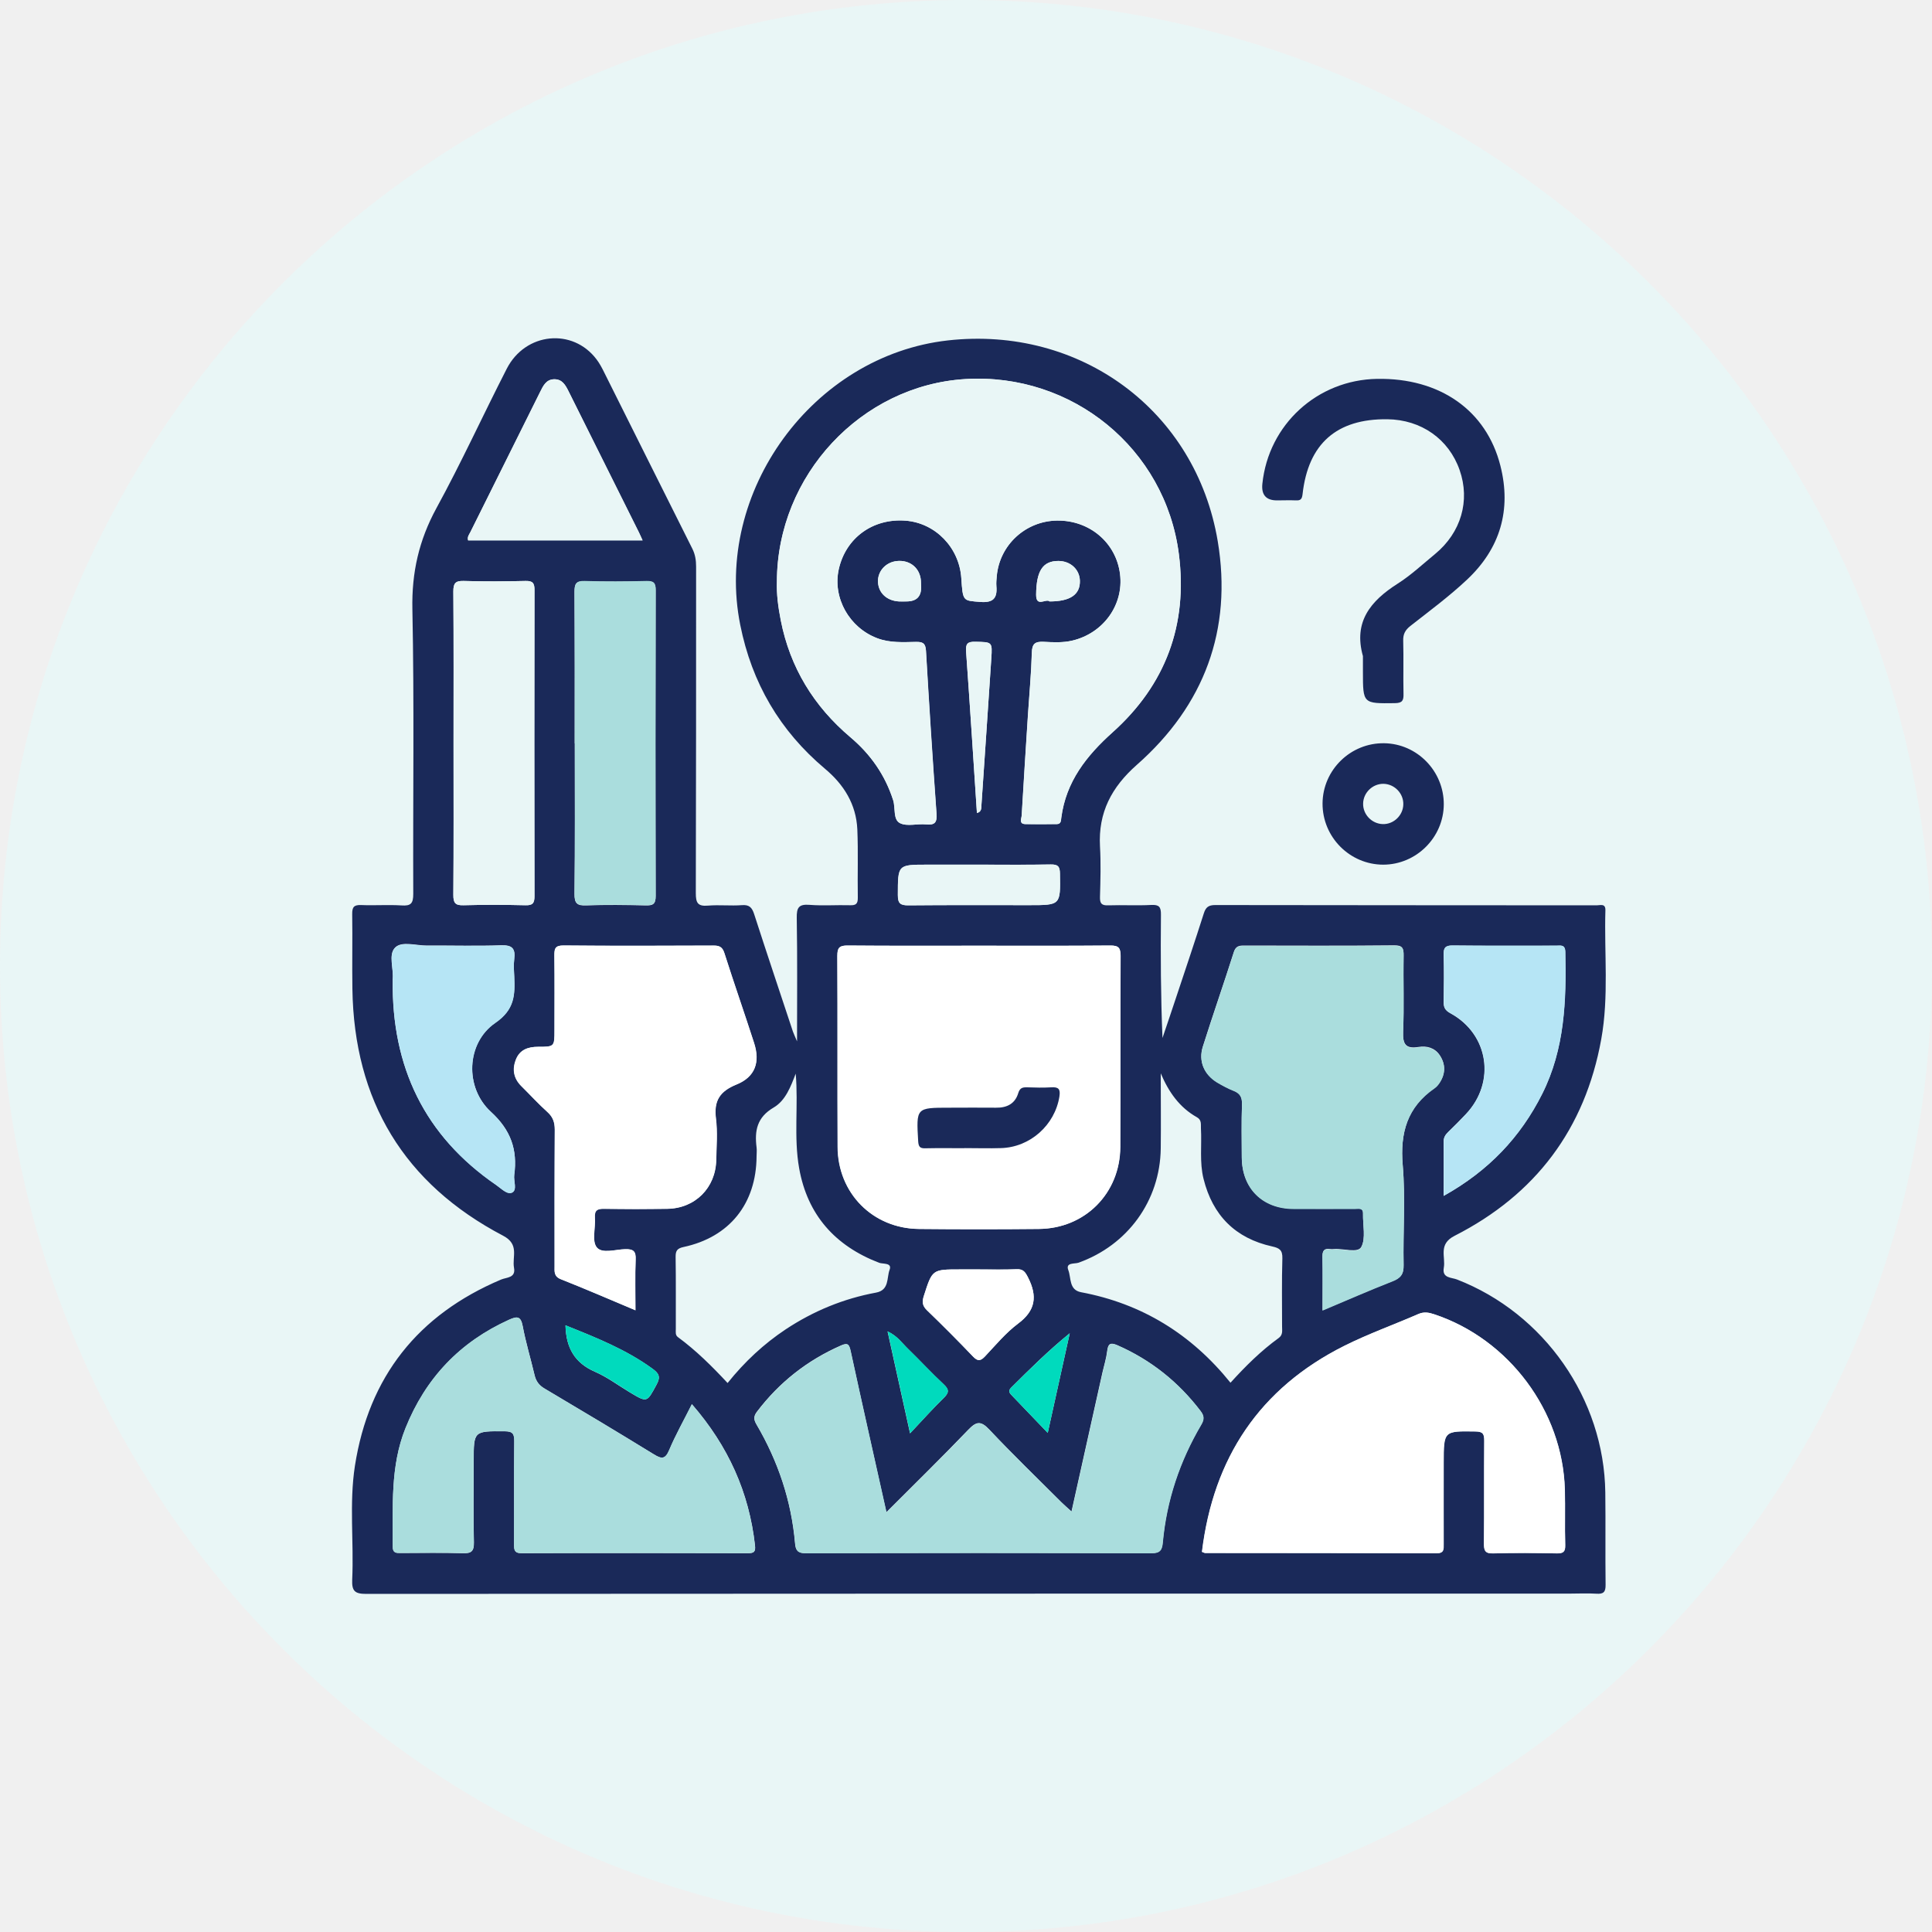
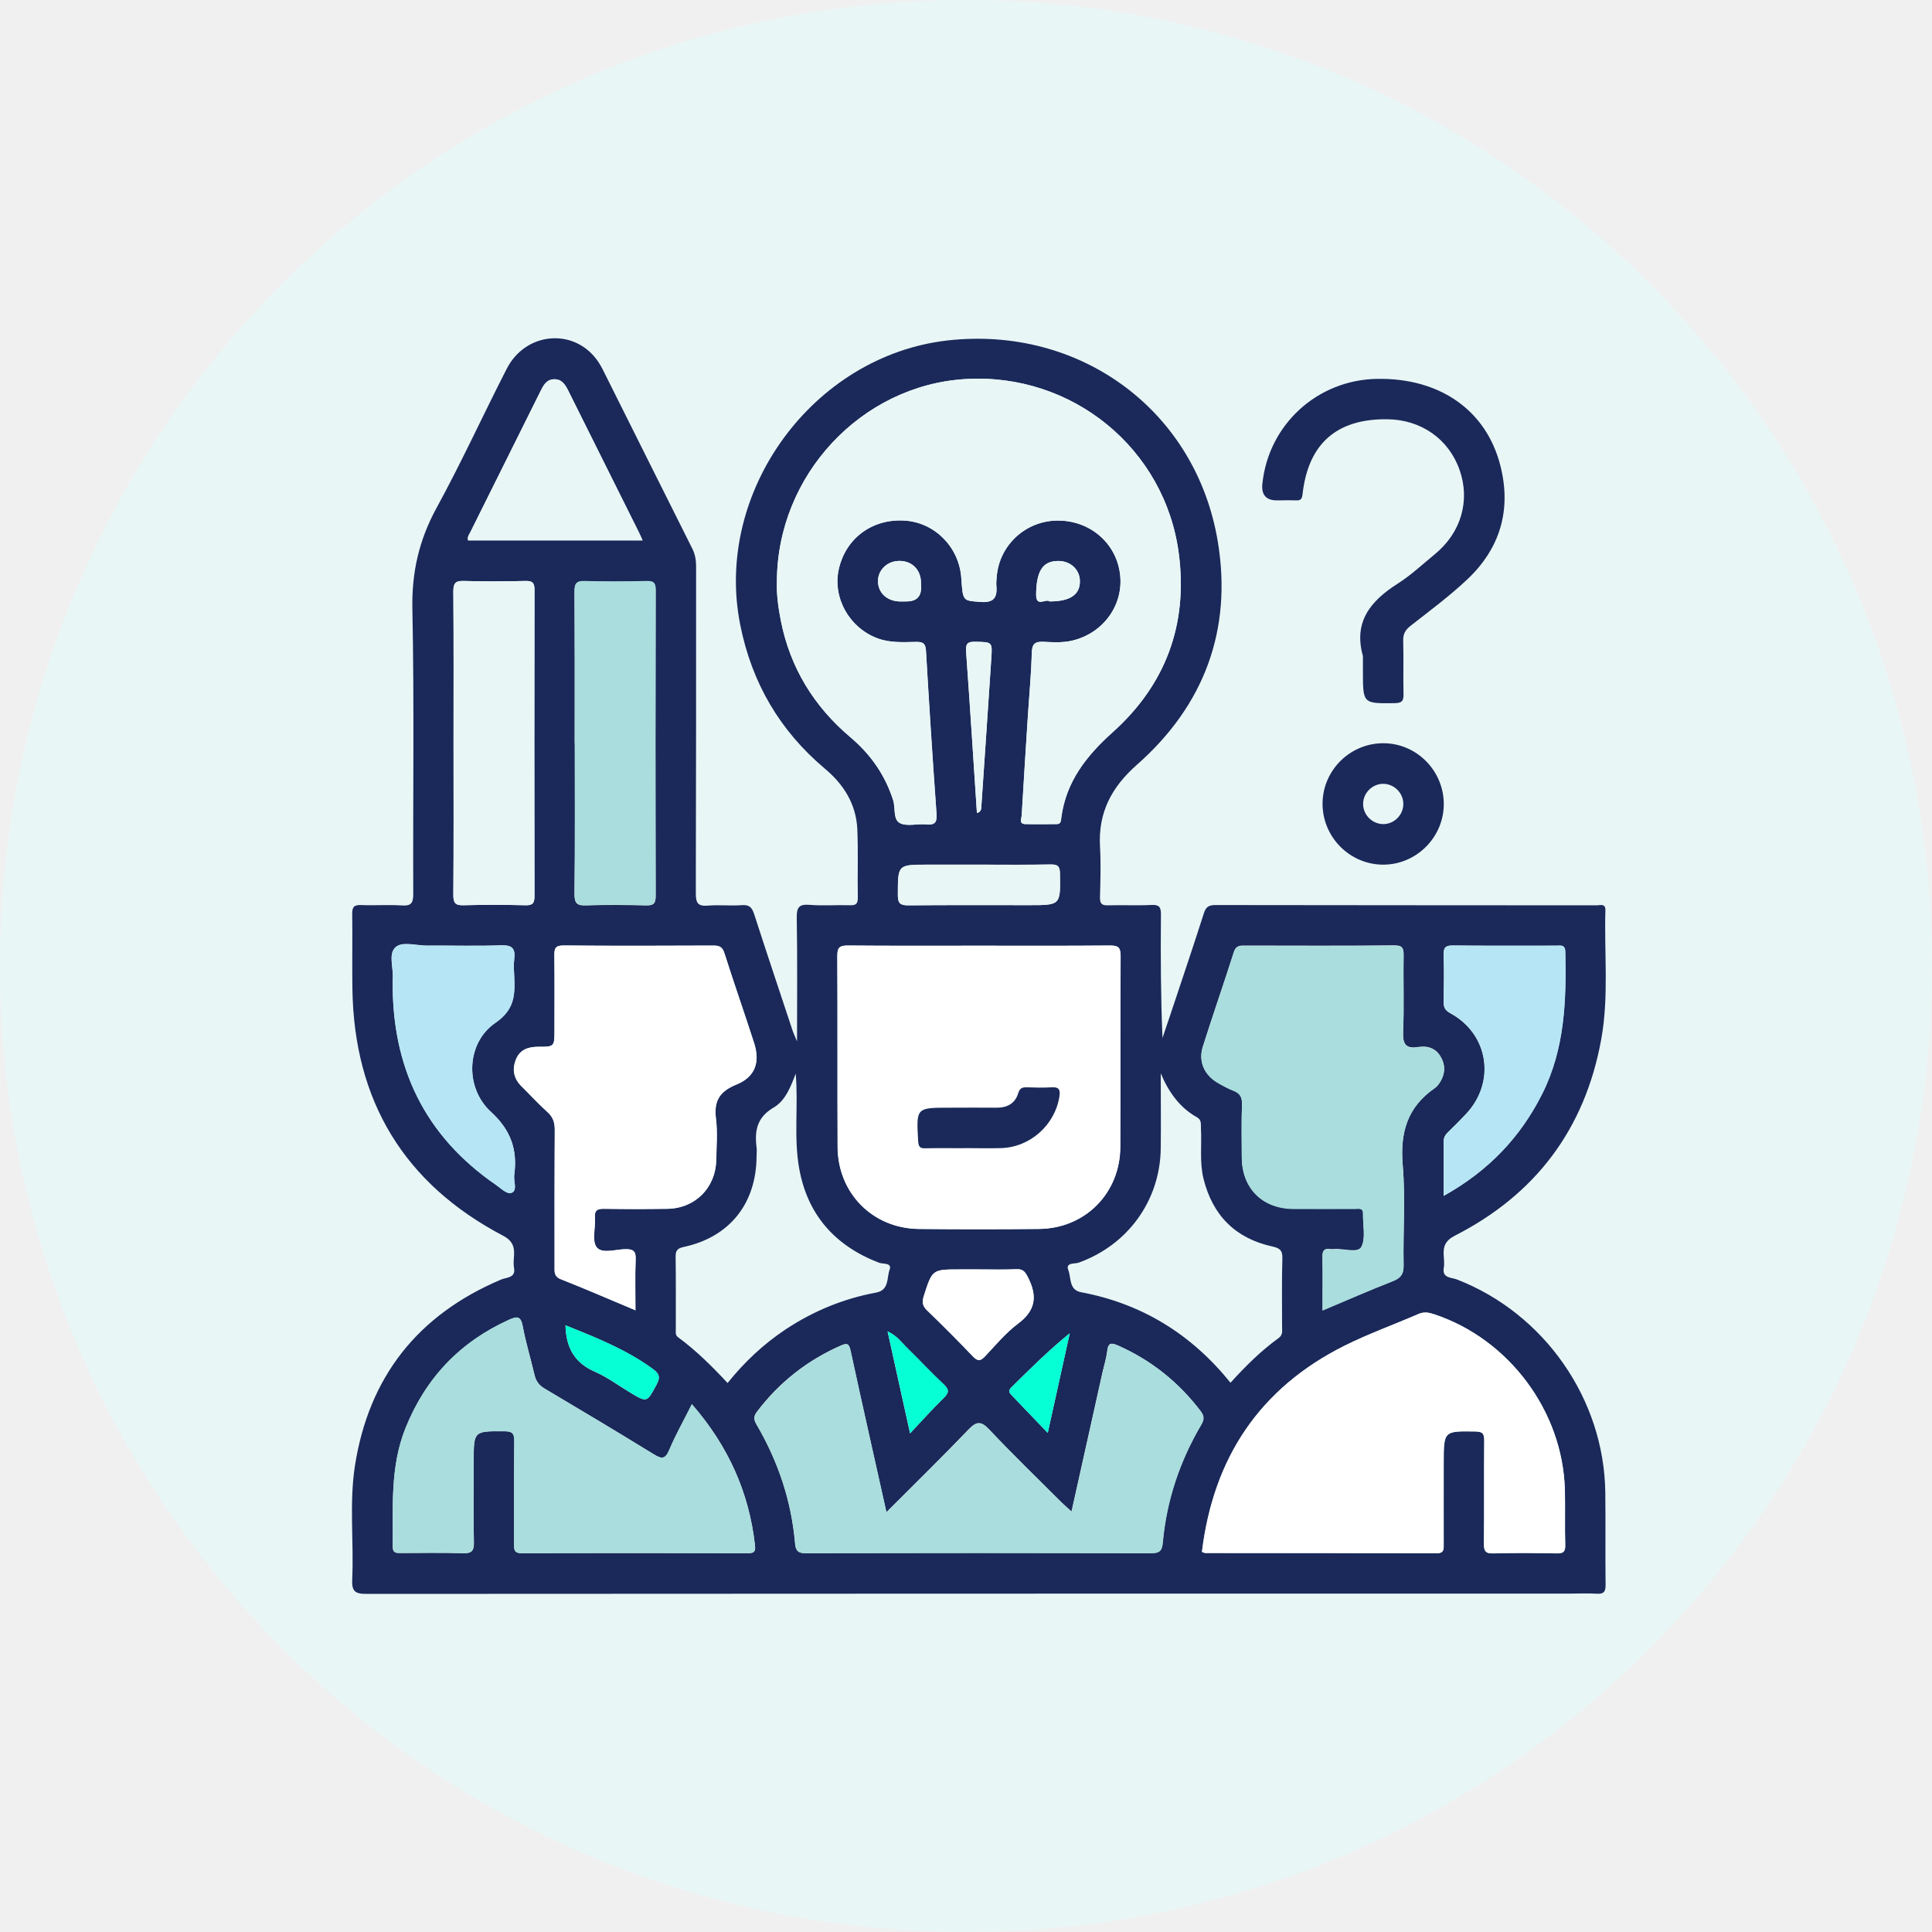
<svg xmlns="http://www.w3.org/2000/svg" id="Layer_2" viewBox="0 0 200 200">
  <defs>
-     <style>.cls-1{fill:#00dabd;}.cls-2{fill:#e9f6f6;}.cls-3{fill:#fff;}.cls-4{fill:#b6e5f5;}.cls-5{fill:#add;}.cls-6{fill:#1a2959;}</style>
+     <style>.cls-1{fill:#e9f6f6;}.cls-2{fill:#fff;}.cls-3{fill:#b6e5f5;}.cls-4{fill:#add;}.cls-5{fill:#06ffd5;}.cls-6{fill:#1a2959;}</style>
  </defs>
  <g id="Layer_1-2">
-     <circle class="cls-2" cx="100" cy="100" r="100" />
+     <circle class="cls-1" cx="100" cy="100" r="100" />
    <g>
      <path class="cls-6" d="M82.51,107.78c0-4.51,.04-8.63-.03-12.76-.02-1.07,.21-1.44,1.33-1.35,1.39,.11,2.79,0,4.18,.04,.62,.02,.82-.15,.81-.79-.04-2.36,.05-4.72-.05-7.07-.12-2.59-1.39-4.63-3.35-6.27-4.67-3.93-7.57-8.88-8.77-14.89-2.76-13.76,7.51-27.88,21.49-29.45,13.69-1.53,25.67,7.23,27.94,20.79,1.53,9.16-1.4,17-8.37,23.14-2.62,2.31-4.01,4.94-3.82,8.44,.1,1.74,.05,3.49,0,5.24-.02,.68,.17,.9,.87,.87,1.48-.05,2.97,.04,4.44-.04,.81-.04,1.01,.2,1,1.01-.04,4.23-.02,8.47,.16,12.76,.46-1.37,.93-2.73,1.38-4.1,.98-2.93,1.96-5.86,2.9-8.8,.2-.63,.48-.86,1.18-.86,13.16,.02,26.32,.02,39.49,.03,.37,0,.93-.23,.9,.53-.13,4.44,.37,8.91-.43,13.33-1.68,9.3-6.81,16.09-15.18,20.35-1.73,.88-.91,2.17-1.12,3.32-.19,1.08,.8,.98,1.36,1.2,9.03,3.5,15.24,12.37,15.36,22.05,.04,3.19-.01,6.38,.03,9.56,.01,.75-.22,.97-.95,.92-.91-.06-1.83-.01-2.74-.01-41.53,0-83.07,0-124.6,.03-1.19,0-1.51-.29-1.46-1.48,.18-3.92-.32-7.87,.28-11.77,1.44-9.24,6.53-15.65,15.13-19.29,.56-.24,1.54-.15,1.34-1.22-.21-1.15,.59-2.42-1.13-3.32-10.25-5.38-15.43-13.96-15.6-25.56-.04-2.58,.02-5.15-.02-7.73-.01-.73,.18-.97,.93-.94,1.39,.06,2.79-.05,4.18,.04,.98,.07,1.21-.22,1.21-1.2-.04-9.82,.11-19.65-.09-29.47-.08-3.79,.68-7.13,2.48-10.44,2.59-4.73,4.83-9.65,7.29-14.45,1.93-3.77,6.83-4.25,9.3-.96,.31,.41,.56,.88,.79,1.35,3.04,6.07,6.06,12.15,9.11,18.22,.31,.61,.4,1.22,.4,1.88,0,11.27,0,22.53-.03,33.8,0,.99,.19,1.38,1.25,1.29,1.17-.1,2.36,.04,3.53-.05,.77-.06,1.04,.26,1.26,.93,1.31,4.06,2.67,8.1,4.01,12.15,.08,.23,.19,.45,.43,1.02Zm-2.09-47.58c-.05,1.25,.13,2.64,.4,4.01,.96,4.89,3.42,8.9,7.21,12.11,2.08,1.76,3.58,3.89,4.42,6.5,.26,.81-.03,2.01,.71,2.39,.73,.37,1.79,.04,2.7,.13,.93,.09,1.15-.22,1.08-1.14-.41-5.62-.77-11.23-1.09-16.85-.05-.79-.36-.91-1.04-.9-1.34,.03-2.7,.12-4-.38-2.89-1.09-4.63-4.18-3.99-7.13,.72-3.26,3.54-5.31,6.94-5.04,3.08,.25,5.54,2.79,5.75,5.95,.16,2.42,.17,2.31,1.94,2.46,1.35,.11,1.8-.37,1.69-1.63-.03-.35,.01-.7,.04-1.05,.29-3.21,2.97-5.69,6.22-5.74,3.37-.05,6.14,2.28,6.54,5.53,.4,3.18-1.71,6.12-4.92,6.89-.99,.24-2,.18-2.99,.13-.88-.04-1.2,.19-1.22,1.13-.06,2.14-.26,4.27-.4,6.4-.22,3.48-.45,6.97-.65,10.45-.02,.32-.31,.87,.37,.89,1.09,.03,2.18,.01,3.27,0,.45,0,.42-.39,.46-.67,.49-3.73,2.6-6.4,5.32-8.84,5.47-4.91,7.79-11.12,6.85-18.44-1.4-10.92-11.04-18.79-22.1-18.12-10.77,.65-19.48,9.95-19.51,20.96Zm20.92,37.7c-4.53,0-9.06,.02-13.59-.02-.84,0-1.08,.2-1.08,1.07,.04,6.59,0,13.18,.03,19.77,.02,4.8,3.64,8.45,8.42,8.5,4.14,.04,8.28,.04,12.41,0,4.78-.04,8.41-3.69,8.43-8.49,.03-6.59,0-13.18,.03-19.77,0-.85-.21-1.09-1.07-1.08-4.53,.04-9.06,.02-13.59,.02Zm23.07,62.74c.19,.07,.27,.13,.36,.13,7.97,0,15.95,0,23.92,.03,.82,0,.77-.41,.77-.96-.01-2.79,0-5.59,0-8.38,0-3.35,0-3.32,3.3-3.27,.79,.01,.9,.29,.9,.98-.03,3.54,0,7.07-.03,10.61,0,.77,.13,1.06,.98,1.03,2.18-.07,4.36-.05,6.54,0,.66,.01,.91-.14,.89-.86-.06-1.92,.01-3.84-.04-5.76-.23-8.12-5.8-15.57-13.52-18.13-.55-.18-1.05-.28-1.63-.03-2.55,1.11-5.18,2.05-7.66,3.29-8.8,4.4-13.57,11.63-14.75,21.33Zm-58.64-25c0-1.85-.05-3.55,.02-5.25,.03-.86-.21-1.1-1.07-1.08-1.02,.02-2.42,.51-2.97-.21-.51-.67-.1-2.01-.18-3.05-.06-.77,.24-.94,.96-.92,2.18,.04,4.35,.04,6.53,0,2.89-.04,5.01-2.17,5.07-5.05,.03-1.44,.15-2.9-.03-4.31-.23-1.84,.41-2.81,2.13-3.51,1.93-.78,2.47-2.3,1.82-4.3-1-3.1-2.08-6.18-3.07-9.29-.2-.63-.49-.79-1.11-.79-5.18,.02-10.36,.04-15.54-.01-.89,0-.96,.35-.95,1.06,.03,2.57,.01,5.15,.01,7.72,0,1.69,0,1.71-1.69,1.71-1.05,0-1.91,.3-2.31,1.34-.4,1.02-.22,1.96,.59,2.75,.9,.89,1.75,1.83,2.69,2.67,.57,.52,.75,1.07,.75,1.82-.03,4.71-.02,9.42-.02,14.13,0,.55-.09,1.05,.65,1.35,2.54,1,5.04,2.09,7.71,3.21Zm71.13,0c2.52-1.06,4.86-2.09,7.24-3.02,.85-.33,1.18-.73,1.16-1.68-.07-3.45,.2-6.91-.09-10.33-.29-3.36,.47-6.03,3.3-7.98,.21-.14,.39-.36,.53-.58,.6-.93,.61-1.9,0-2.82-.52-.77-1.34-.99-2.2-.85-1.36,.22-1.64-.33-1.59-1.61,.11-2.61,0-5.23,.05-7.85,.01-.73-.08-1.07-.96-1.06-5.18,.05-10.36,.03-15.54,.02-.52,0-.87,.05-1.07,.66-1.04,3.27-2.18,6.52-3.21,9.79-.48,1.5,.12,2.88,1.47,3.7,.56,.34,1.14,.65,1.74,.88,.67,.26,.86,.68,.84,1.4-.06,1.83-.03,3.66-.02,5.5,.03,3.19,2.14,5.29,5.34,5.31,2.13,.01,4.27,0,6.4,0,.36,0,.83-.14,.81,.51-.03,1.17,.31,2.54-.18,3.45-.36,.67-1.85,.14-2.83,.22-.13,.01-.26,.02-.39,0-.64-.1-.81,.18-.8,.8,.04,1.79,.01,3.58,.01,5.51Zm-45.14,20.92c-1.28-5.74-2.52-11.22-3.71-16.71-.15-.69-.29-.88-.99-.57-3.51,1.54-6.41,3.83-8.72,6.88-.35,.47-.31,.81-.04,1.28,2.24,3.81,3.62,7.91,4,12.32,.06,.72,.27,1.03,1.1,1.02,11.93-.03,23.87-.03,35.8,0,.9,0,1.09-.36,1.16-1.11,.39-4.37,1.76-8.42,3.98-12.19,.3-.52,.33-.89-.05-1.4-2.29-3.01-5.14-5.29-8.61-6.82-.76-.33-.98-.15-1.07,.62-.09,.73-.31,1.45-.48,2.17-1.06,4.75-2.11,9.49-3.21,14.42-.43-.39-.75-.67-1.05-.96-2.5-2.5-5.04-4.95-7.46-7.52-.9-.96-1.36-.84-2.2,.04-2.71,2.83-5.51,5.56-8.46,8.52Zm-20.13-11.2c-.86,1.71-1.7,3.19-2.35,4.75-.42,.99-.8,.93-1.6,.44-3.74-2.3-7.52-4.56-11.3-6.8-.58-.34-.89-.76-1.04-1.4-.4-1.7-.91-3.37-1.23-5.08-.2-1.05-.59-1.01-1.4-.65-5.09,2.3-8.65,6.04-10.73,11.23-1.6,3.97-1.29,8.14-1.32,12.27,0,.67,.36,.65,.83,.65,2.13,0,4.27-.05,6.4,.02,.89,.03,1.19-.18,1.17-1.13-.07-2.79-.02-5.59-.02-8.38,0-3.17,0-3.13,3.22-3.11,.85,0,.99,.29,.98,1.05-.04,3.54,0,7.07-.02,10.61,0,.57-.01,.97,.79,.96,7.8-.03,15.6-.02,23.4,0,.61,0,.83-.12,.75-.8-.61-5.5-2.77-10.29-6.52-14.61Zm10.75-34.24c-.52,1.36-1.06,2.81-2.29,3.53-1.73,1.01-1.99,2.4-1.77,4.13,.04,.3,0,.61,0,.92-.03,4.91-2.8,8.37-7.56,9.39-.65,.14-.83,.38-.82,1.03,.04,2.49,.01,4.97,.02,7.46,0,.3-.07,.63,.22,.84,1.88,1.38,3.53,3.02,5.14,4.75,1.78-2.22,3.75-4.05,6.02-5.56,2.86-1.89,5.98-3.18,9.35-3.8,1.39-.26,1.09-1.54,1.4-2.36,.29-.76-.7-.58-1.09-.73-4.55-1.75-7.41-4.95-8.27-9.77-.58-3.24-.07-6.53-.36-9.82Zm37.78,.01c0,2.59,.03,5.18,0,7.76-.07,5.41-3.43,10.02-8.53,11.83-.38,.13-1.35-.05-1.04,.76,.31,.8,.05,2.05,1.32,2.29,6.29,1.18,11.41,4.33,15.47,9.37,1.55-1.71,3.15-3.3,4.99-4.63,.45-.33,.35-.76,.35-1.18,0-2.36-.04-4.72,.03-7.07,.02-.85-.29-1.06-1.06-1.23-3.8-.84-6.16-3.21-7.1-7-.43-1.72-.17-3.48-.27-5.22-.02-.42,.09-.87-.41-1.15-1.82-1.02-2.93-2.62-3.75-4.55ZM46.95,76.93c0,5.23,.02,10.47-.02,15.7,0,.85,.2,1.11,1.07,1.08,2.13-.06,4.27-.05,6.4,0,.75,.02,.93-.22,.93-.95-.02-10.56-.02-21.11,0-31.67,0-.73-.19-.97-.93-.95-2.13,.05-4.27,.06-6.4,0-.87-.03-1.07,.25-1.07,1.09,.04,5.23,.02,10.47,.02,15.7Zm12.55,.02c0,5.19,.03,10.38-.03,15.57-.01,1,.26,1.25,1.22,1.21,2.04-.08,4.09-.05,6.13,0,.74,.02,1.06-.1,1.05-.97-.03-10.55-.03-21.1,0-31.65,0-.76-.22-.95-.95-.94-2.13,.05-4.27,.06-6.4,0-.91-.03-1.05,.3-1.05,1.11,.03,5.23,.02,10.46,.02,15.7Zm89.96,46.84c4.63-2.59,7.92-6.06,10.18-10.55,2.34-4.65,2.5-9.64,2.39-14.69-.02-.8-.49-.65-.95-.65-3.57,0-7.15,.02-10.72-.02-.77,0-.94,.26-.92,.97,.05,1.61,.03,3.23,0,4.85-.01,.58,.15,.9,.71,1.2,3.96,2.16,4.71,7.13,1.6,10.43-.6,.63-1.21,1.25-1.84,1.86-.3,.29-.48,.57-.47,1.01,.02,1.78,0,3.56,0,5.6Zm-108.81-22.32c-.11,8.94,3.27,16.08,10.7,21.18,.53,.36,1.16,1.05,1.67,.78,.54-.29,.12-1.19,.21-1.82,.35-2.61-.35-4.64-2.42-6.53-2.73-2.5-2.56-7.13,.46-9.21,2.01-1.38,2.04-2.89,1.96-4.79-.03-.61-.07-1.23,0-1.83,.13-1.06-.2-1.43-1.33-1.4-2.56,.09-5.13,.01-7.7,.03-1.12,.01-2.58-.48-3.28,.19-.77,.74-.13,2.23-.28,3.37Zm25.87-45.53c-.17-.37-.26-.6-.38-.83-2.43-4.87-4.85-9.73-7.28-14.6-.32-.64-.66-1.27-1.5-1.25-.84,.02-1.14,.69-1.45,1.32-2.4,4.83-4.81,9.66-7.21,14.49-.13,.26-.35,.51-.24,.87h18.06Zm34.81,75.47c-.65,0-1.3,0-1.95,0-2.88,0-2.86,0-3.74,2.73-.19,.59-.18,1.01,.31,1.49,1.63,1.57,3.22,3.17,4.78,4.8,.49,.51,.77,.47,1.24-.02,1.1-1.17,2.15-2.44,3.42-3.39,1.82-1.36,2.01-2.84,1.04-4.76-.29-.58-.49-.9-1.19-.87-1.3,.05-2.6,.02-3.91,.02Zm.14-41.9h-5.48c-3.07,0-3.04,0-3.05,3.14,0,.86,.24,1.08,1.09,1.07,4.17-.04,8.34-.02,12.52-.02,3.26,0,3.23,0,3.17-3.27-.01-.75-.22-.95-.95-.94-2.43,.04-4.87,.02-7.3,.02Zm-42.93,47.68c.05,2.36,.97,3.91,3.06,4.82,1.27,.55,2.4,1.41,3.59,2.12,1.82,1.09,1.77,1.07,2.78-.8,.44-.81,.24-1.16-.44-1.65-2.74-1.99-5.84-3.22-8.99-4.48Zm42.58-53.03c.51-.13,.46-.5,.48-.85,.34-5.05,.69-10.1,1.02-15.16,.11-1.73,.08-1.68-1.65-1.72-.83-.02-1.02,.21-.96,1.02,.4,5.56,.75,11.13,1.12,16.7Zm-6.91,64.22c1.31-1.39,2.34-2.55,3.45-3.63,.56-.54,.64-.87,.03-1.44-1.27-1.18-2.45-2.47-3.7-3.68-.61-.59-1.09-1.33-2.11-1.8,.77,3.48,1.49,6.77,2.33,10.56Zm14.25-.04c.82-3.72,1.55-7.02,2.28-10.32-2.2,1.78-4.13,3.7-6.06,5.62-.37,.36-.16,.59,.11,.86,1.14,1.19,2.28,2.38,3.68,3.84Zm-14.64-86.08q1.63,0,1.53-1.62c-.02-.26,0-.52-.05-.78-.21-1.19-1.22-1.91-2.46-1.78-1.16,.12-2.01,1.07-1.95,2.19,.06,1.12,.91,1.91,2.16,1.99,.26,.02,.52,0,.78,0Zm14.83,0c2.16,0,3.18-.72,3.14-2.14-.03-1.17-.98-2.05-2.23-2.05-1.62,0-2.28,1.03-2.3,3.49-.01,1.36,1.04,.36,1.39,.7Z" />
      <path class="cls-6" d="M141.09,67.92c-1-3.55,.79-5.71,3.58-7.49,1.39-.88,2.61-2.03,3.89-3.08,2.69-2.22,3.65-5.52,2.54-8.69-1.12-3.21-3.98-5.22-7.49-5.26-5.24-.06-8.19,2.53-8.77,7.76-.06,.53-.22,.66-.69,.64-.65-.03-1.31,0-1.96,0q-1.69,0-1.51-1.72c.63-6.13,5.69-10.76,11.88-10.86,6.47-.11,11.3,3.23,12.76,8.99,1.16,4.57-.02,8.57-3.45,11.79-1.84,1.73-3.88,3.24-5.87,4.8-.53,.42-.76,.84-.74,1.52,.05,1.83-.01,3.67,.03,5.5,.02,.7-.12,.96-.9,.97-3.3,.04-3.3,.07-3.3-3.27v-1.57Z" />
      <path class="cls-6" d="M149.46,83.27c-.02,3.42-2.84,6.23-6.26,6.24-3.47,0-6.31-2.86-6.29-6.34,.02-3.47,2.91-6.29,6.39-6.23,3.41,.05,6.18,2.9,6.16,6.34Zm-4.19,0c.03-1.13-.9-2.1-2.04-2.13-1.13-.02-2.1,.91-2.12,2.04-.03,1.13,.9,2.1,2.04,2.13,1.13,.03,2.1-.91,2.12-2.04Z" />
-       <path class="cls-2" d="M80.43,60.2c.02-11.01,8.74-20.31,19.51-20.96,11.06-.67,20.7,7.2,22.1,18.12,.94,7.33-1.39,13.54-6.85,18.44-2.72,2.44-4.83,5.11-5.32,8.84-.04,.27,0,.66-.46,.67-1.09,0-2.18,.02-3.27,0-.68-.02-.39-.57-.37-.89,.2-3.49,.43-6.97,.65-10.45,.14-2.13,.34-4.27,.4-6.4,.03-.94,.34-1.17,1.22-1.13,.99,.05,2,.11,2.99-.13,3.21-.77,5.32-3.71,4.92-6.89-.41-3.25-3.17-5.59-6.54-5.53-3.25,.05-5.93,2.53-6.22,5.74-.03,.35-.07,.7-.04,1.05,.11,1.26-.34,1.74-1.69,1.63-1.77-.14-1.78-.03-1.94-2.46-.21-3.16-2.67-5.7-5.75-5.95-3.4-.27-6.22,1.78-6.94,5.04-.65,2.95,1.09,6.04,3.99,7.13,1.31,.49,2.66,.4,4,.38,.67-.01,.99,.1,1.04,.9,.33,5.62,.69,11.24,1.09,16.85,.07,.93-.15,1.24-1.08,1.14-.91-.09-1.97,.24-2.7-.13-.74-.37-.44-1.57-.71-2.39-.84-2.61-2.34-4.75-4.42-6.5-3.79-3.2-6.25-7.21-7.21-12.11-.27-1.37-.45-2.76-.4-4.01Z" />
-       <path class="cls-3" d="M101.35,97.9c4.53,0,9.06,.02,13.59-.02,.86,0,1.07,.23,1.07,1.08-.04,6.59,0,13.18-.03,19.77-.02,4.8-3.65,8.45-8.43,8.49-4.14,.04-8.28,.04-12.41,0-4.78-.04-8.4-3.7-8.42-8.5-.03-6.59,0-13.18-.03-19.77,0-.87,.24-1.08,1.08-1.07,4.53,.04,9.06,.02,13.59,.02Zm-1.51,20.96h0c1.26,0,2.52,.03,3.78-.01,3.02-.09,5.57-2.39,6.04-5.34,.12-.77-.09-1-.85-.95-.82,.06-1.65,.03-2.48,0-.47-.02-.76,.04-.93,.6-.33,1.11-1.18,1.53-2.31,1.51-1.61-.02-3.22,0-4.83,0-3.44,0-3.42,0-3.22,3.47,.03,.57,.18,.75,.75,.73,1.35-.04,2.7-.01,4.04-.01Z" />
-       <path class="cls-3" d="M124.42,160.64c1.18-9.71,5.96-16.93,14.75-21.33,2.48-1.24,5.12-2.18,7.66-3.29,.58-.25,1.08-.16,1.63,.03,7.72,2.56,13.29,10.01,13.52,18.13,.06,1.92-.01,3.84,.04,5.76,.02,.72-.23,.87-.89,.86-2.18-.04-4.36-.06-6.54,0-.85,.03-.99-.27-.98-1.03,.04-3.54,0-7.07,.03-10.61,0-.69-.1-.97-.9-.98-3.3-.05-3.3-.08-3.3,3.27,0,2.79,0,5.59,0,8.38,0,.56,.05,.97-.77,.96-7.97-.03-15.95-.02-23.92-.03-.08,0-.16-.06-.36-.13Z" />
-       <path class="cls-3" d="M65.78,135.64c-2.67-1.12-5.18-2.21-7.71-3.21-.74-.29-.65-.8-.65-1.35,0-4.71-.02-9.42,.02-14.13,0-.75-.18-1.31-.75-1.82-.94-.85-1.79-1.78-2.69-2.67-.81-.79-.98-1.73-.59-2.75,.4-1.04,1.26-1.34,2.31-1.34,1.69,0,1.69-.02,1.69-1.71,0-2.57,.02-5.15-.01-7.72,0-.72,.06-1.07,.95-1.06,5.18,.05,10.36,.03,15.54,.01,.61,0,.91,.16,1.11,.79,.99,3.11,2.07,6.19,3.07,9.29,.64,1.99,.11,3.52-1.82,4.3-1.72,.7-2.36,1.67-2.13,3.51,.18,1.42,.06,2.88,.03,4.31-.06,2.88-2.19,5.01-5.07,5.05-2.18,.03-4.35,.03-6.53,0-.71-.01-1.01,.15-.96,.92,.08,1.04-.33,2.38,.18,3.05,.55,.72,1.95,.23,2.97,.21,.86-.02,1.11,.23,1.07,1.08-.07,1.7-.02,3.4-.02,5.25Z" />
-       <path class="cls-5" d="M136.91,135.65c0-1.93,.02-3.72-.01-5.51-.01-.62,.16-.9,.8-.8,.13,.02,.26,.01,.39,0,.98-.08,2.47,.45,2.83-.22,.49-.91,.15-2.28,.18-3.45,.02-.65-.45-.51-.81-.51-2.13,0-4.27,0-6.4,0-3.21-.02-5.32-2.12-5.34-5.31-.01-1.83-.04-3.67,.02-5.5,.02-.71-.17-1.13-.84-1.4-.6-.24-1.18-.55-1.74-.88-1.35-.82-1.94-2.2-1.47-3.7,1.04-3.28,2.17-6.52,3.21-9.79,.2-.62,.55-.66,1.07-.66,5.18,0,10.36,.03,15.54-.02,.88,0,.97,.33,.96,1.06-.04,2.62,.06,5.24-.05,7.85-.05,1.28,.23,1.84,1.59,1.61,.85-.14,1.68,.08,2.2,.85,.62,.92,.61,1.88,0,2.82-.14,.22-.32,.43-.53,.58-2.83,1.95-3.59,4.62-3.3,7.98,.29,3.42,.02,6.89,.09,10.33,.02,.95-.31,1.35-1.16,1.68-2.38,.93-4.72,1.96-7.24,3.02Z" />
-       <path class="cls-5" d="M91.77,156.57c2.95-2.96,5.76-5.69,8.46-8.52,.84-.88,1.3-1,2.2-.04,2.42,2.57,4.96,5.02,7.46,7.52,.3,.3,.62,.57,1.05,.96,1.1-4.92,2.15-9.67,3.21-14.42,.16-.72,.39-1.44,.48-2.17,.09-.77,.31-.95,1.07-.62,3.47,1.52,6.32,3.8,8.61,6.82,.39,.51,.36,.88,.05,1.4-2.22,3.77-3.58,7.82-3.98,12.19-.07,.75-.25,1.11-1.16,1.11-11.93-.04-23.87-.04-35.8,0-.83,0-1.04-.3-1.1-1.02-.39-4.41-1.77-8.51-4-12.32-.28-.47-.32-.82,.04-1.28,2.31-3.06,5.21-5.34,8.72-6.88,.69-.31,.84-.12,.99,.57,1.19,5.49,2.43,10.97,3.71,16.71Z" />
-       <path class="cls-5" d="M71.63,145.37c3.75,4.32,5.91,9.12,6.52,14.61,.08,.68-.14,.8-.75,.8-7.8-.02-15.6-.02-23.4,0-.8,0-.79-.39-.79-.96,.01-3.54-.01-7.07,.02-10.61,0-.76-.13-1.04-.98-1.05-3.22-.02-3.22-.05-3.22,3.11,0,2.79-.04,5.59,.02,8.38,.02,.95-.28,1.16-1.17,1.13-2.13-.07-4.27-.03-6.4-.02-.46,0-.83,.02-.83-.65,.04-4.14-.27-8.3,1.32-12.27,2.08-5.19,5.64-8.93,10.73-11.23,.81-.36,1.2-.39,1.4,.65,.32,1.71,.83,3.38,1.23,5.08,.15,.63,.46,1.06,1.04,1.4,3.78,2.24,7.56,4.5,11.3,6.8,.8,.49,1.18,.56,1.6-.44,.66-1.56,1.5-3.04,2.35-4.75Z" />
-       <path class="cls-2" d="M46.95,76.93c0-5.23,.02-10.47-.02-15.7,0-.84,.2-1.11,1.07-1.09,2.13,.07,4.27,.05,6.4,0,.75-.02,.94,.22,.93,.95-.02,10.56-.02,21.11,0,31.67,0,.73-.18,.97-.93,.95-2.13-.05-4.27-.06-6.4,0-.87,.03-1.08-.24-1.07-1.08,.04-5.23,.02-10.47,.02-15.7Z" />
-       <path class="cls-5" d="M59.5,76.95c0-5.23,.02-10.46-.02-15.7,0-.81,.14-1.14,1.05-1.11,2.13,.07,4.26,.05,6.4,0,.73-.02,.96,.18,.95,.94-.02,10.55-.03,21.1,0,31.65,0,.87-.31,.99-1.05,.97-2.04-.04-4.09-.07-6.13,0-.97,.04-1.24-.21-1.22-1.21,.06-5.19,.03-10.38,.03-15.57Z" />
-       <path class="cls-4" d="M149.46,123.79c0-2.04,.01-3.82,0-5.6,0-.44,.17-.73,.47-1.01,.63-.6,1.25-1.22,1.84-1.86,3.11-3.3,2.36-8.27-1.6-10.43-.56-.3-.72-.62-.71-1.2,.03-1.61,.04-3.23,0-4.85-.02-.71,.14-.98,.92-.97,3.57,.04,7.15,.02,10.72,.02,.46,0,.93-.15,.95,.65,.11,5.05-.06,10.03-2.39,14.69-2.26,4.5-5.55,7.96-10.18,10.55Z" />
-       <path class="cls-4" d="M40.65,101.47c.15-1.14-.49-2.64,.28-3.37,.7-.67,2.16-.18,3.28-.19,2.57-.02,5.14,.05,7.7-.03,1.12-.04,1.46,.34,1.33,1.4-.08,.6-.04,1.22,0,1.83,.08,1.9,.05,3.41-1.96,4.79-3.02,2.07-3.19,6.71-.46,9.21,2.06,1.89,2.77,3.92,2.42,6.53-.09,.63,.33,1.53-.21,1.82-.51,.27-1.14-.42-1.67-.78-7.43-5.1-10.81-12.24-10.7-21.18Z" />
-       <path class="cls-2" d="M66.52,55.94h-18.06c-.11-.37,.11-.61,.24-.87,2.4-4.83,4.81-9.66,7.21-14.49,.32-.63,.62-1.3,1.45-1.32,.84-.02,1.18,.61,1.5,1.25,2.42,4.87,4.85,9.73,7.28,14.6,.11,.23,.21,.46,.38,.83Z" />
-       <path class="cls-3" d="M101.33,131.41c1.3,0,2.61,.04,3.91-.02,.69-.03,.89,.29,1.19,.87,.97,1.92,.79,3.4-1.04,4.76-1.27,.95-2.32,2.22-3.42,3.39-.46,.49-.75,.53-1.24,.02-1.56-1.63-3.16-3.24-4.78-4.8-.49-.47-.5-.9-.31-1.49,.87-2.73,.86-2.73,3.74-2.73,.65,0,1.3,0,1.95,0Z" />
-       <path class="cls-2" d="M101.48,89.51c2.43,0,4.87,.03,7.3-.02,.73-.01,.94,.19,.95,.94,.05,3.27,.08,3.27-3.17,3.27-4.17,0-8.35-.02-12.52,.02-.84,0-1.09-.21-1.09-1.07,0-3.14-.03-3.14,3.05-3.14,1.83,0,3.65,0,5.48,0Z" />
-       <path class="cls-1" d="M58.54,137.19c3.15,1.27,6.25,2.49,8.99,4.48,.67,.49,.88,.84,.44,1.65-1.02,1.87-.96,1.9-2.78,.8-1.19-.72-2.33-1.58-3.59-2.12-2.09-.9-3.01-2.46-3.06-4.82Z" />
-       <path class="cls-2" d="M101.13,84.16c-.37-5.57-.72-11.14-1.12-16.7-.06-.81,.14-1.04,.96-1.02,1.74,.04,1.77-.01,1.65,1.72-.33,5.05-.68,10.1-1.02,15.16-.02,.35,.03,.72-.48,.85Z" />
-       <path class="cls-1" d="M94.22,148.38c-.84-3.79-1.56-7.08-2.33-10.56,1.02,.48,1.5,1.22,2.11,1.8,1.25,1.21,2.43,2.5,3.7,3.68,.62,.57,.53,.9-.03,1.44-1.11,1.08-2.14,2.24-3.45,3.63Z" />
-       <path class="cls-1" d="M108.47,148.34c-1.4-1.47-2.54-2.66-3.68-3.84-.26-.27-.47-.5-.11-.86,1.94-1.91,3.86-3.83,6.06-5.62-.73,3.3-1.46,6.6-2.28,10.32Z" />
-       <path class="cls-2" d="M93.83,62.26c-.26,0-.52,.01-.78,0-1.24-.07-2.1-.87-2.16-1.99-.06-1.12,.79-2.07,1.95-2.19,1.25-.13,2.25,.59,2.46,1.78,.05,.25,.04,.52,.05,.78q.1,1.63-1.53,1.62Z" />
-       <path class="cls-2" d="M108.65,62.26c-.35-.34-1.4,.66-1.39-.7,.02-2.47,.69-3.49,2.3-3.49,1.25,0,2.2,.87,2.23,2.05,.03,1.42-.99,2.14-3.14,2.14Z" />
+       <path class="cls-1" d="M80.43,60.2c.02-11.01,8.74-20.31,19.51-20.96,11.06-.67,20.7,7.2,22.1,18.12,.94,7.33-1.39,13.54-6.85,18.44-2.72,2.44-4.83,5.11-5.32,8.84-.04,.27,0,.66-.46,.67-1.09,0-2.18,.02-3.27,0-.68-.02-.39-.57-.37-.89,.2-3.49,.43-6.97,.65-10.45,.14-2.13,.34-4.27,.4-6.4,.03-.94,.34-1.17,1.22-1.13,.99,.05,2,.11,2.99-.13,3.21-.77,5.32-3.71,4.92-6.89-.41-3.25-3.17-5.59-6.54-5.53-3.25,.05-5.93,2.53-6.22,5.74-.03,.35-.07,.7-.04,1.05,.11,1.26-.34,1.74-1.69,1.63-1.77-.14-1.78-.03-1.94-2.46-.21-3.16-2.67-5.7-5.75-5.95-3.4-.27-6.22,1.78-6.94,5.04-.65,2.95,1.09,6.04,3.99,7.13,1.31,.49,2.66,.4,4,.38,.67-.01,.99,.1,1.04,.9,.33,5.62,.69,11.24,1.09,16.85,.07,.93-.15,1.24-1.08,1.14-.91-.09-1.97,.24-2.7-.13-.74-.37-.44-1.57-.71-2.39-.84-2.61-2.34-4.75-4.42-6.5-3.79-3.2-6.25-7.21-7.21-12.11-.27-1.37-.45-2.76-.4-4.01Z" />
+       <path class="cls-2" d="M101.35,97.9c4.53,0,9.06,.02,13.59-.02,.86,0,1.07,.23,1.07,1.08-.04,6.59,0,13.18-.03,19.77-.02,4.8-3.65,8.45-8.43,8.49-4.14,.04-8.28,.04-12.41,0-4.78-.04-8.4-3.7-8.42-8.5-.03-6.59,0-13.18-.03-19.77,0-.87,.24-1.08,1.08-1.07,4.53,.04,9.06,.02,13.59,.02Zm-1.51,20.96h0c1.26,0,2.52,.03,3.78-.01,3.02-.09,5.57-2.39,6.04-5.34,.12-.77-.09-1-.85-.95-.82,.06-1.65,.03-2.48,0-.47-.02-.76,.04-.93,.6-.33,1.11-1.18,1.53-2.31,1.51-1.61-.02-3.22,0-4.83,0-3.44,0-3.42,0-3.22,3.47,.03,.57,.18,.75,.75,.73,1.35-.04,2.7-.01,4.04-.01Z" />
+       <path class="cls-2" d="M124.42,160.64c1.18-9.71,5.96-16.93,14.75-21.33,2.48-1.24,5.12-2.18,7.66-3.29,.58-.25,1.08-.16,1.63,.03,7.72,2.56,13.29,10.01,13.52,18.13,.06,1.92-.01,3.84,.04,5.76,.02,.72-.23,.87-.89,.86-2.18-.04-4.36-.06-6.54,0-.85,.03-.99-.27-.98-1.03,.04-3.54,0-7.07,.03-10.61,0-.69-.1-.97-.9-.98-3.3-.05-3.3-.08-3.3,3.27,0,2.79,0,5.59,0,8.38,0,.56,.05,.97-.77,.96-7.97-.03-15.95-.02-23.92-.03-.08,0-.16-.06-.36-.13Z" />
+       <path class="cls-2" d="M65.78,135.64c-2.67-1.12-5.18-2.21-7.71-3.21-.74-.29-.65-.8-.65-1.35,0-4.71-.02-9.42,.02-14.13,0-.75-.18-1.31-.75-1.82-.94-.85-1.79-1.78-2.69-2.67-.81-.79-.98-1.73-.59-2.75,.4-1.04,1.26-1.34,2.31-1.34,1.69,0,1.69-.02,1.69-1.71,0-2.57,.02-5.15-.01-7.72,0-.72,.06-1.07,.95-1.06,5.18,.05,10.36,.03,15.54,.01,.61,0,.91,.16,1.11,.79,.99,3.11,2.07,6.19,3.07,9.29,.64,1.99,.11,3.52-1.82,4.3-1.72,.7-2.36,1.67-2.13,3.51,.18,1.42,.06,2.88,.03,4.31-.06,2.88-2.19,5.01-5.07,5.05-2.18,.03-4.35,.03-6.53,0-.71-.01-1.01,.15-.96,.92,.08,1.04-.33,2.38,.18,3.05,.55,.72,1.95,.23,2.97,.21,.86-.02,1.11,.23,1.07,1.08-.07,1.7-.02,3.4-.02,5.25Z" />
+       <path class="cls-4" d="M136.91,135.65c0-1.93,.02-3.72-.01-5.51-.01-.62,.16-.9,.8-.8,.13,.02,.26,.01,.39,0,.98-.08,2.47,.45,2.83-.22,.49-.91,.15-2.28,.18-3.45,.02-.65-.45-.51-.81-.51-2.13,0-4.27,0-6.4,0-3.21-.02-5.32-2.12-5.34-5.31-.01-1.83-.04-3.67,.02-5.5,.02-.71-.17-1.13-.84-1.4-.6-.24-1.18-.55-1.74-.88-1.35-.82-1.94-2.2-1.47-3.7,1.04-3.28,2.17-6.52,3.21-9.79,.2-.62,.55-.66,1.07-.66,5.18,0,10.36,.03,15.54-.02,.88,0,.97,.33,.96,1.06-.04,2.62,.06,5.24-.05,7.85-.05,1.28,.23,1.84,1.59,1.61,.85-.14,1.68,.08,2.2,.85,.62,.92,.61,1.88,0,2.82-.14,.22-.32,.43-.53,.58-2.83,1.95-3.59,4.62-3.3,7.98,.29,3.42,.02,6.89,.09,10.33,.02,.95-.31,1.35-1.16,1.68-2.38,.93-4.72,1.96-7.24,3.02Z" />
+       <path class="cls-4" d="M91.77,156.57c2.95-2.96,5.76-5.69,8.46-8.52,.84-.88,1.3-1,2.2-.04,2.42,2.57,4.96,5.02,7.46,7.52,.3,.3,.62,.57,1.05,.96,1.1-4.92,2.15-9.67,3.21-14.42,.16-.72,.39-1.44,.48-2.17,.09-.77,.31-.95,1.07-.62,3.47,1.52,6.32,3.8,8.61,6.82,.39,.51,.36,.88,.05,1.4-2.22,3.77-3.58,7.82-3.98,12.19-.07,.75-.25,1.11-1.16,1.11-11.93-.04-23.87-.04-35.8,0-.83,0-1.04-.3-1.1-1.02-.39-4.41-1.77-8.51-4-12.32-.28-.47-.32-.82,.04-1.28,2.31-3.06,5.21-5.34,8.72-6.88,.69-.31,.84-.12,.99,.57,1.19,5.49,2.43,10.97,3.71,16.71Z" />
+       <path class="cls-4" d="M71.63,145.37c3.75,4.32,5.91,9.12,6.52,14.61,.08,.68-.14,.8-.75,.8-7.8-.02-15.6-.02-23.4,0-.8,0-.79-.39-.79-.96,.01-3.54-.01-7.07,.02-10.61,0-.76-.13-1.04-.98-1.05-3.22-.02-3.22-.05-3.22,3.11,0,2.79-.04,5.59,.02,8.38,.02,.95-.28,1.16-1.17,1.13-2.13-.07-4.27-.03-6.4-.02-.46,0-.83,.02-.83-.65,.04-4.14-.27-8.3,1.32-12.27,2.08-5.19,5.64-8.93,10.73-11.23,.81-.36,1.2-.39,1.4,.65,.32,1.71,.83,3.38,1.23,5.08,.15,.63,.46,1.06,1.04,1.4,3.78,2.24,7.56,4.5,11.3,6.8,.8,.49,1.18,.56,1.6-.44,.66-1.56,1.5-3.04,2.35-4.75Z" />
+       <path class="cls-1" d="M46.95,76.93c0-5.23,.02-10.47-.02-15.7,0-.84,.2-1.11,1.07-1.09,2.13,.07,4.27,.05,6.4,0,.75-.02,.94,.22,.93,.95-.02,10.56-.02,21.11,0,31.67,0,.73-.18,.97-.93,.95-2.13-.05-4.27-.06-6.4,0-.87,.03-1.08-.24-1.07-1.08,.04-5.23,.02-10.47,.02-15.7Z" />
+       <path class="cls-4" d="M59.5,76.95c0-5.23,.02-10.46-.02-15.7,0-.81,.14-1.14,1.05-1.11,2.13,.07,4.26,.05,6.4,0,.73-.02,.96,.18,.95,.94-.02,10.55-.03,21.1,0,31.65,0,.87-.31,.99-1.05,.97-2.04-.04-4.09-.07-6.13,0-.97,.04-1.24-.21-1.22-1.21,.06-5.19,.03-10.38,.03-15.57Z" />
+       <path class="cls-3" d="M149.46,123.79c0-2.04,.01-3.82,0-5.6,0-.44,.17-.73,.47-1.01,.63-.6,1.25-1.22,1.84-1.86,3.11-3.3,2.36-8.27-1.6-10.43-.56-.3-.72-.62-.71-1.2,.03-1.61,.04-3.23,0-4.85-.02-.71,.14-.98,.92-.97,3.57,.04,7.15,.02,10.72,.02,.46,0,.93-.15,.95,.65,.11,5.05-.06,10.03-2.39,14.69-2.26,4.5-5.55,7.96-10.18,10.55Z" />
+       <path class="cls-3" d="M40.65,101.47c.15-1.14-.49-2.64,.28-3.37,.7-.67,2.16-.18,3.28-.19,2.57-.02,5.14,.05,7.7-.03,1.12-.04,1.46,.34,1.33,1.4-.08,.6-.04,1.22,0,1.83,.08,1.9,.05,3.41-1.96,4.79-3.02,2.07-3.19,6.71-.46,9.21,2.06,1.89,2.77,3.92,2.42,6.53-.09,.63,.33,1.53-.21,1.82-.51,.27-1.14-.42-1.67-.78-7.43-5.1-10.81-12.24-10.7-21.18Z" />
+       <path class="cls-1" d="M66.52,55.94h-18.06c-.11-.37,.11-.61,.24-.87,2.4-4.83,4.81-9.66,7.21-14.49,.32-.63,.62-1.3,1.45-1.32,.84-.02,1.18,.61,1.5,1.25,2.42,4.87,4.85,9.73,7.28,14.6,.11,.23,.21,.46,.38,.83Z" />
+       <path class="cls-2" d="M101.33,131.41c1.3,0,2.61,.04,3.91-.02,.69-.03,.89,.29,1.19,.87,.97,1.92,.79,3.4-1.04,4.76-1.27,.95-2.32,2.22-3.42,3.39-.46,.49-.75,.53-1.24,.02-1.56-1.63-3.16-3.24-4.78-4.8-.49-.47-.5-.9-.31-1.49,.87-2.73,.86-2.73,3.74-2.73,.65,0,1.3,0,1.95,0Z" />
+       <path class="cls-1" d="M101.48,89.51c2.43,0,4.87,.03,7.3-.02,.73-.01,.94,.19,.95,.94,.05,3.27,.08,3.27-3.17,3.27-4.17,0-8.35-.02-12.52,.02-.84,0-1.09-.21-1.09-1.07,0-3.14-.03-3.14,3.05-3.14,1.83,0,3.65,0,5.48,0Z" />
+       <path class="cls-5" d="M58.54,137.19c3.15,1.27,6.25,2.49,8.99,4.48,.67,.49,.88,.84,.44,1.65-1.02,1.87-.96,1.9-2.78,.8-1.19-.72-2.33-1.58-3.59-2.12-2.09-.9-3.01-2.46-3.06-4.82Z" />
+       <path class="cls-1" d="M101.13,84.16c-.37-5.57-.72-11.14-1.12-16.7-.06-.81,.14-1.04,.96-1.02,1.74,.04,1.77-.01,1.65,1.72-.33,5.05-.68,10.1-1.02,15.16-.02,.35,.03,.72-.48,.85Z" />
+       <path class="cls-5" d="M94.22,148.38c-.84-3.79-1.56-7.08-2.33-10.56,1.02,.48,1.5,1.22,2.11,1.8,1.25,1.21,2.43,2.5,3.7,3.68,.62,.57,.53,.9-.03,1.44-1.11,1.08-2.14,2.24-3.45,3.63Z" />
+       <path class="cls-5" d="M108.47,148.34c-1.4-1.47-2.54-2.66-3.68-3.84-.26-.27-.47-.5-.11-.86,1.94-1.91,3.86-3.83,6.06-5.62-.73,3.3-1.46,6.6-2.28,10.32Z" />
+       <path class="cls-1" d="M93.83,62.26c-.26,0-.52,.01-.78,0-1.24-.07-2.1-.87-2.16-1.99-.06-1.12,.79-2.07,1.95-2.19,1.25-.13,2.25,.59,2.46,1.78,.05,.25,.04,.52,.05,.78q.1,1.63-1.53,1.62Z" />
+       <path class="cls-1" d="M108.65,62.26c-.35-.34-1.4,.66-1.39-.7,.02-2.47,.69-3.49,2.3-3.49,1.25,0,2.2,.87,2.23,2.05,.03,1.42-.99,2.14-3.14,2.14Z" />
      <path class="cls-6" d="M99.84,118.86c-1.35,0-2.7-.02-4.04,.01-.57,.02-.71-.16-.75-.73-.2-3.47-.22-3.47,3.22-3.47,1.61,0,3.22-.02,4.83,0,1.13,.02,1.98-.41,2.31-1.51,.17-.56,.46-.61,.93-.6,.83,.03,1.66,.05,2.48,0,.76-.05,.97,.18,.85,.95-.47,2.95-3.02,5.25-6.04,5.34-1.26,.04-2.52,0-3.78,0h0Z" />
    </g>
  </g>
</svg>
